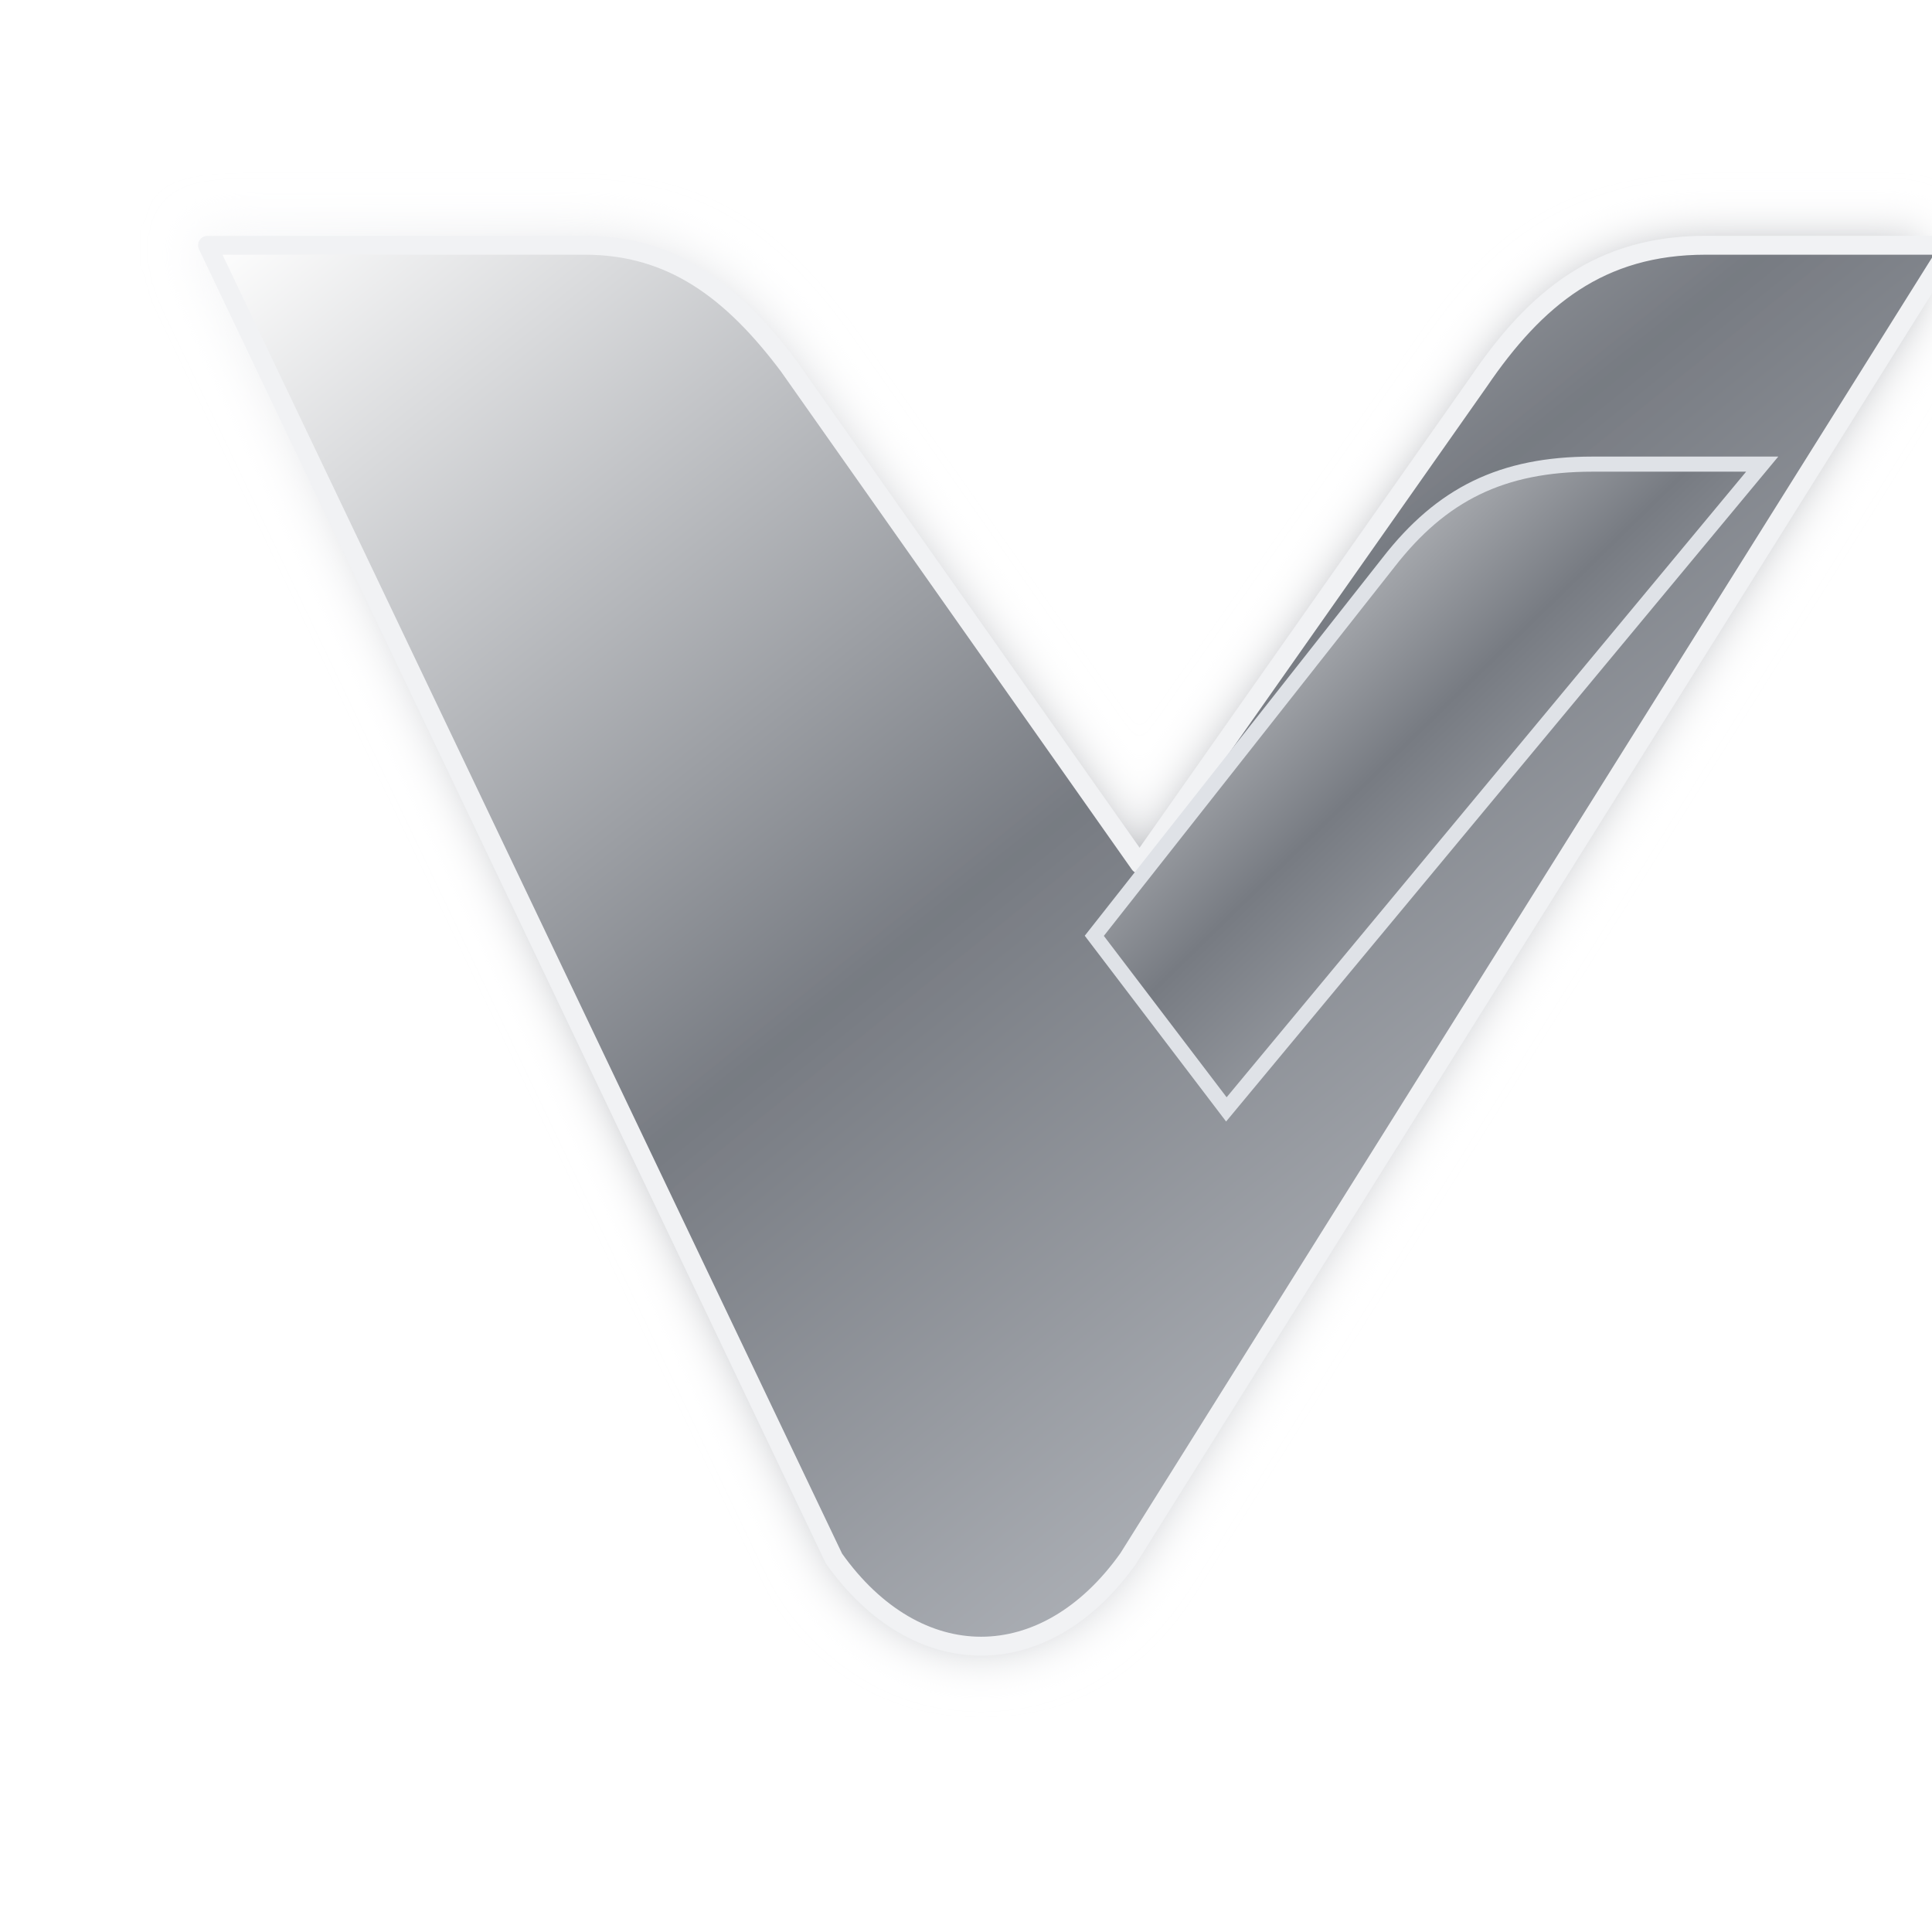
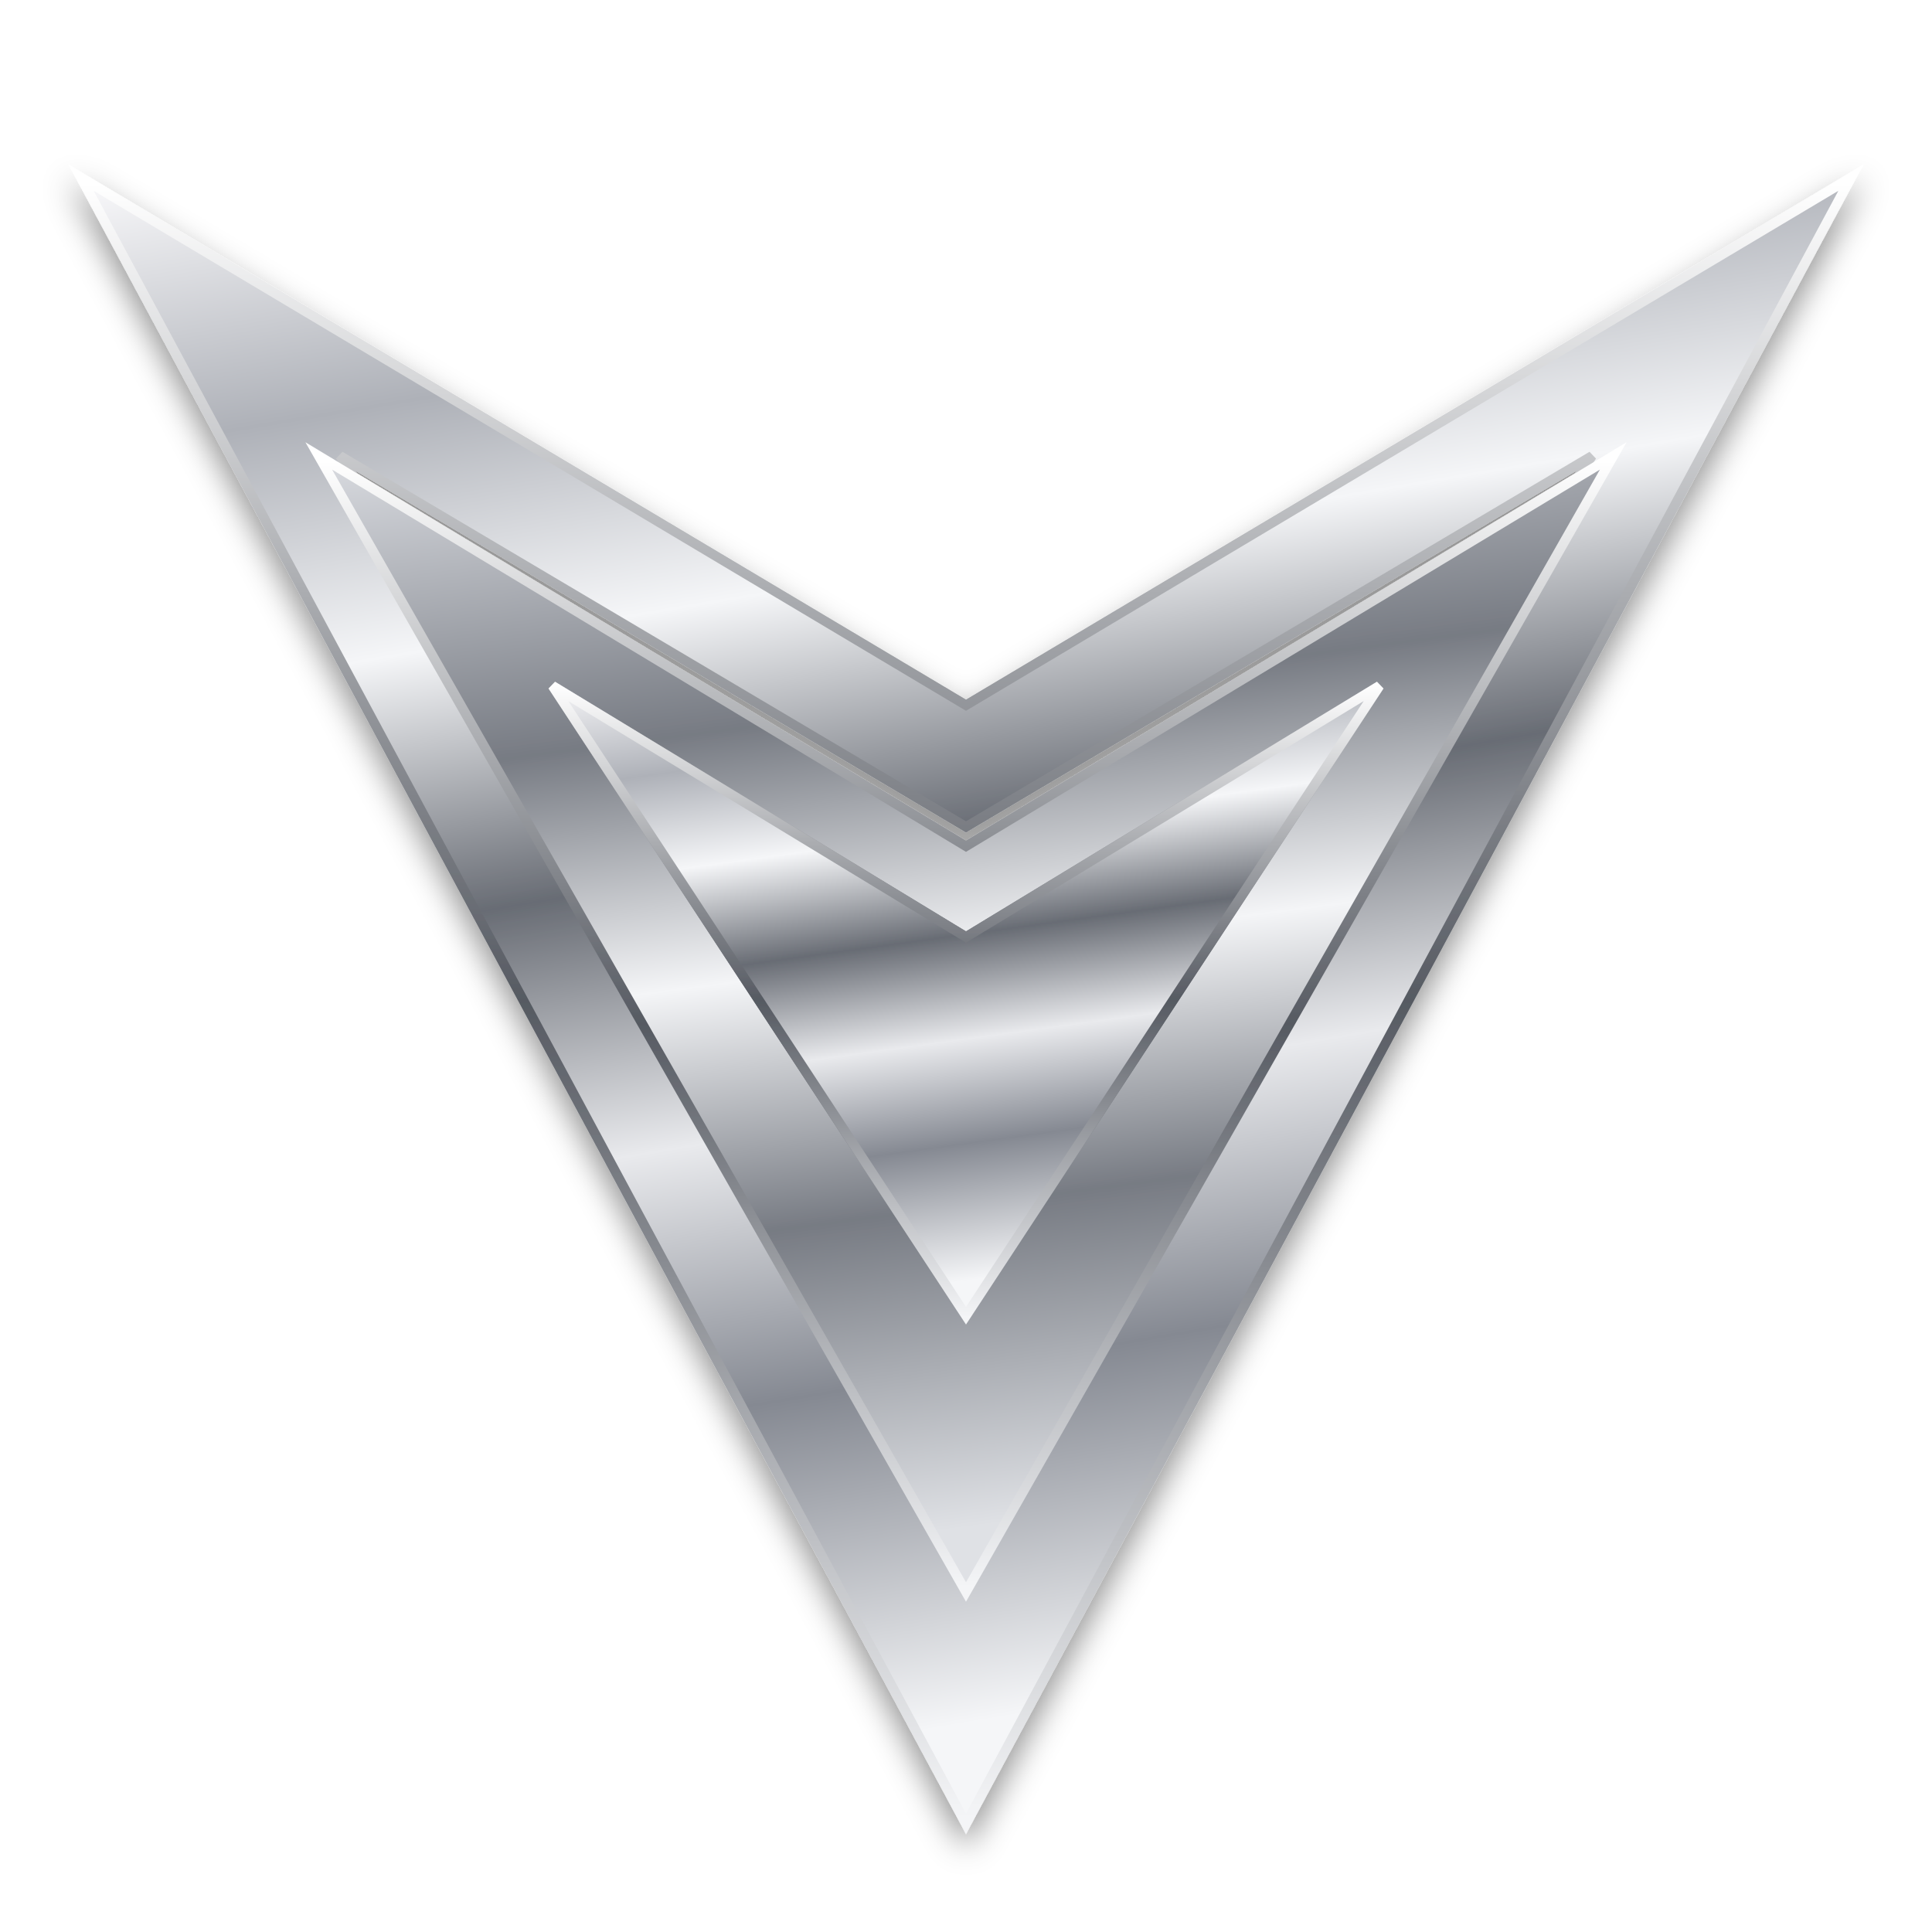
- <svg xmlns="http://www.w3.org/2000/svg" viewBox="0 0 512 512" role="img" aria-labelledby="title">
+ <svg xmlns="http://www.w3.org/2000/svg" viewBox="0 0 1000 1000" role="img" aria-labelledby="title desc">
  <defs>
-     <linearGradient id="m" x1="0" y1="0" x2="1" y2="1">
+     <linearGradient id="chrome" x1="0" y1="0" x2=".18" y2="1">
+       <stop offset="0" stop-color="#f8f8fa" />
+       <stop offset=".16" stop-color="#aeb1b8" />
+       <stop offset=".31" stop-color="#f5f6f8" />
+       <stop offset=".47" stop-color="#686c74" />
+       <stop offset=".63" stop-color="#e9eaed" />
+       <stop offset=".79" stop-color="#858992" />
+       <stop offset="1" stop-color="#f5f6f8" />
+     </linearGradient>
+     <linearGradient id="chrome2" x1="0" y1="0" x2=".15" y2="1">
+       <stop offset="0" stop-color="#d9dbe0" />
+       <stop offset=".28" stop-color="#777b83" />
+       <stop offset=".5" stop-color="#f4f5f7" />
+       <stop offset=".72" stop-color="#777b83" />
+       <stop offset="1" stop-color="#dfe1e5" />
+     </linearGradient>
+     <linearGradient id="edge" x1="0" y1="0" x2="0" y2="1">
      <stop stop-color="#fff" />
-       <stop offset=".45" stop-color="#777b82" />
-       <stop offset="1" stop-color="#d8dbe0" />
+       <stop offset=".5" stop-color="#565a62" />
+       <stop offset="1" stop-color="#f4f5f7" />
    </linearGradient>
-     <filter id="g">
-       <feGaussianBlur stdDeviation="7" result="b" />
+     <filter id="shadow" x="-20%" y="-20%" width="140%" height="150%">
+       <feGaussianBlur in="SourceAlpha" stdDeviation="8" result="blur" />
+       <feOffset dy="8" result="offset" />
+       <feComponentTransfer>
+         <feFuncA type="linear" slope=".42" />
+       </feComponentTransfer>
      <feMerge>
-         <feMergeNode in="b" />
+         <feMergeNode />
        <feMergeNode in="SourceGraphic" />
      </feMerge>
    </filter>
  </defs>
-   <path d="M55 65h100c23 0 39 12 54 32l93 132 90-128c15-22 32-36 60-36h65L299 413c-22 31-56 31-78 0z" fill="url(#m)" stroke="#f1f2f4" stroke-width="5" stroke-linejoin="round" filter="url(#g)" />
-   <path d="m290 248 78-99c14-18 30-26 54-26h45L325 294z" fill="url(#m)" stroke="#dfe2e7" stroke-width="4" />
+   <g filter="url(#shadow)" stroke="url(#edge)" stroke-width="5" stroke-linejoin="miter">
+     <path fill="url(#chrome)" fill-rule="evenodd" d="M42 92 500 365 958 92 500 944Z M176 236 500 428 824 236 500 734Z" />
+     <path fill="url(#chrome2)" fill-rule="evenodd" d="M165 236 500 438 835 236 500 824Z M286 355 500 485 714 355 500 681Z" />
+     <path fill="url(#chrome)" d="M286 355 500 485 714 355 500 681Z" />
+   </g>
</svg>
